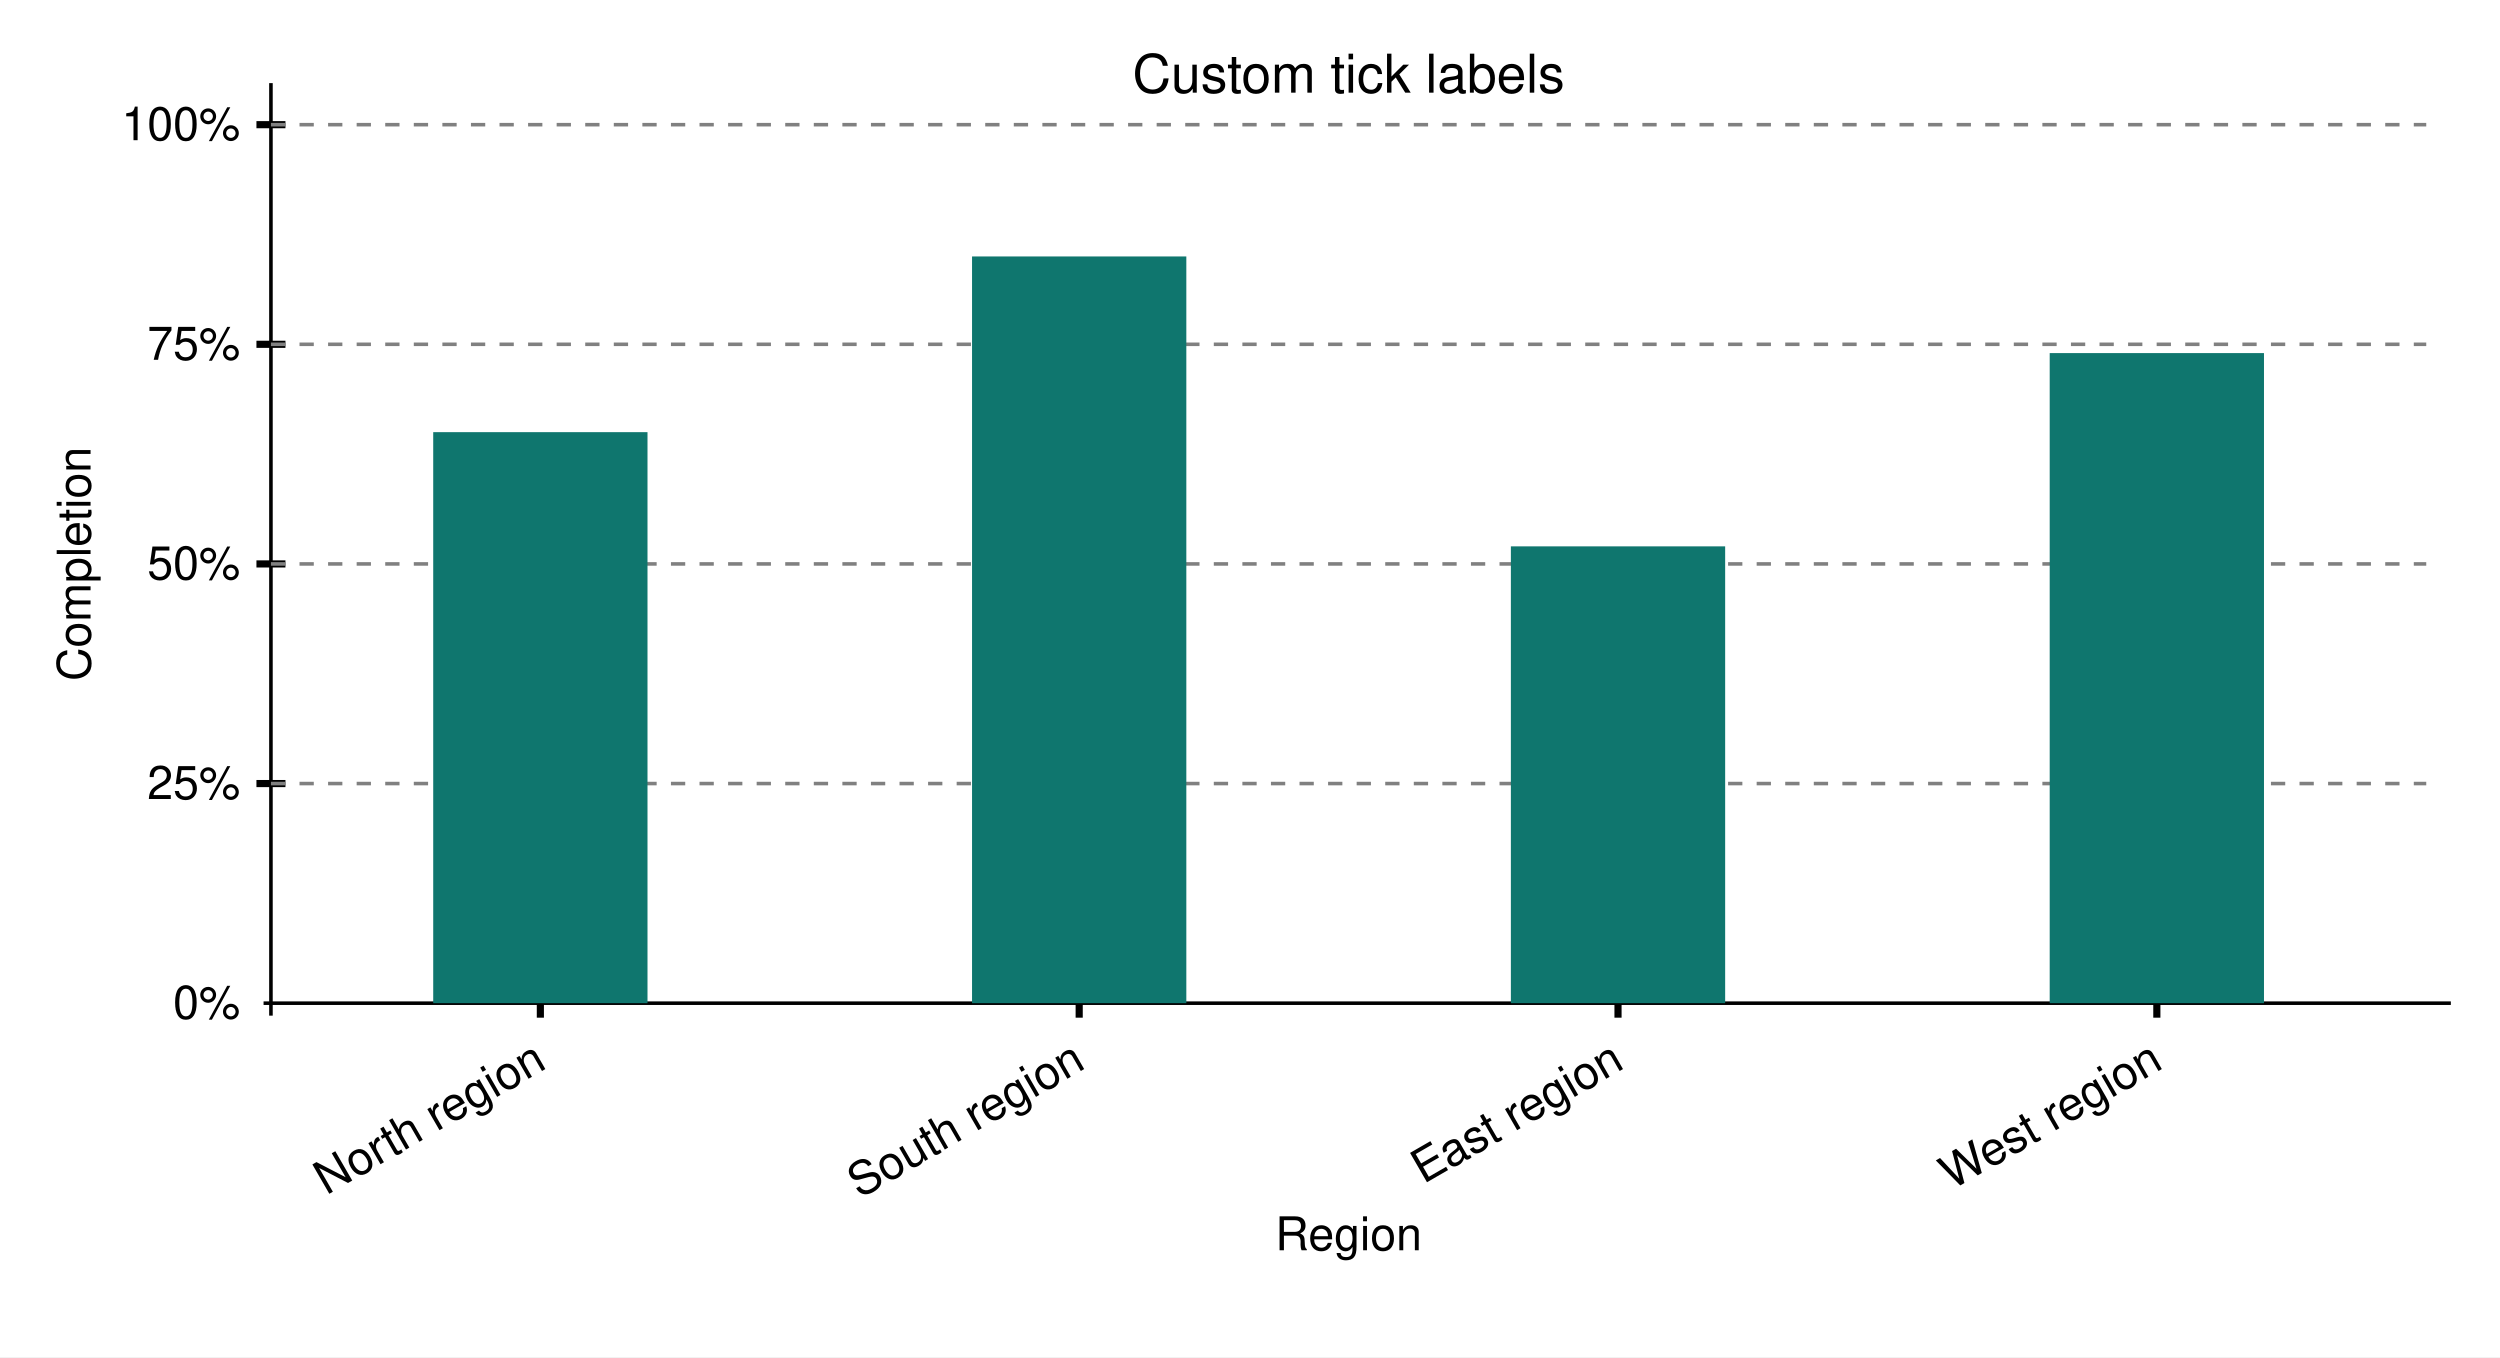
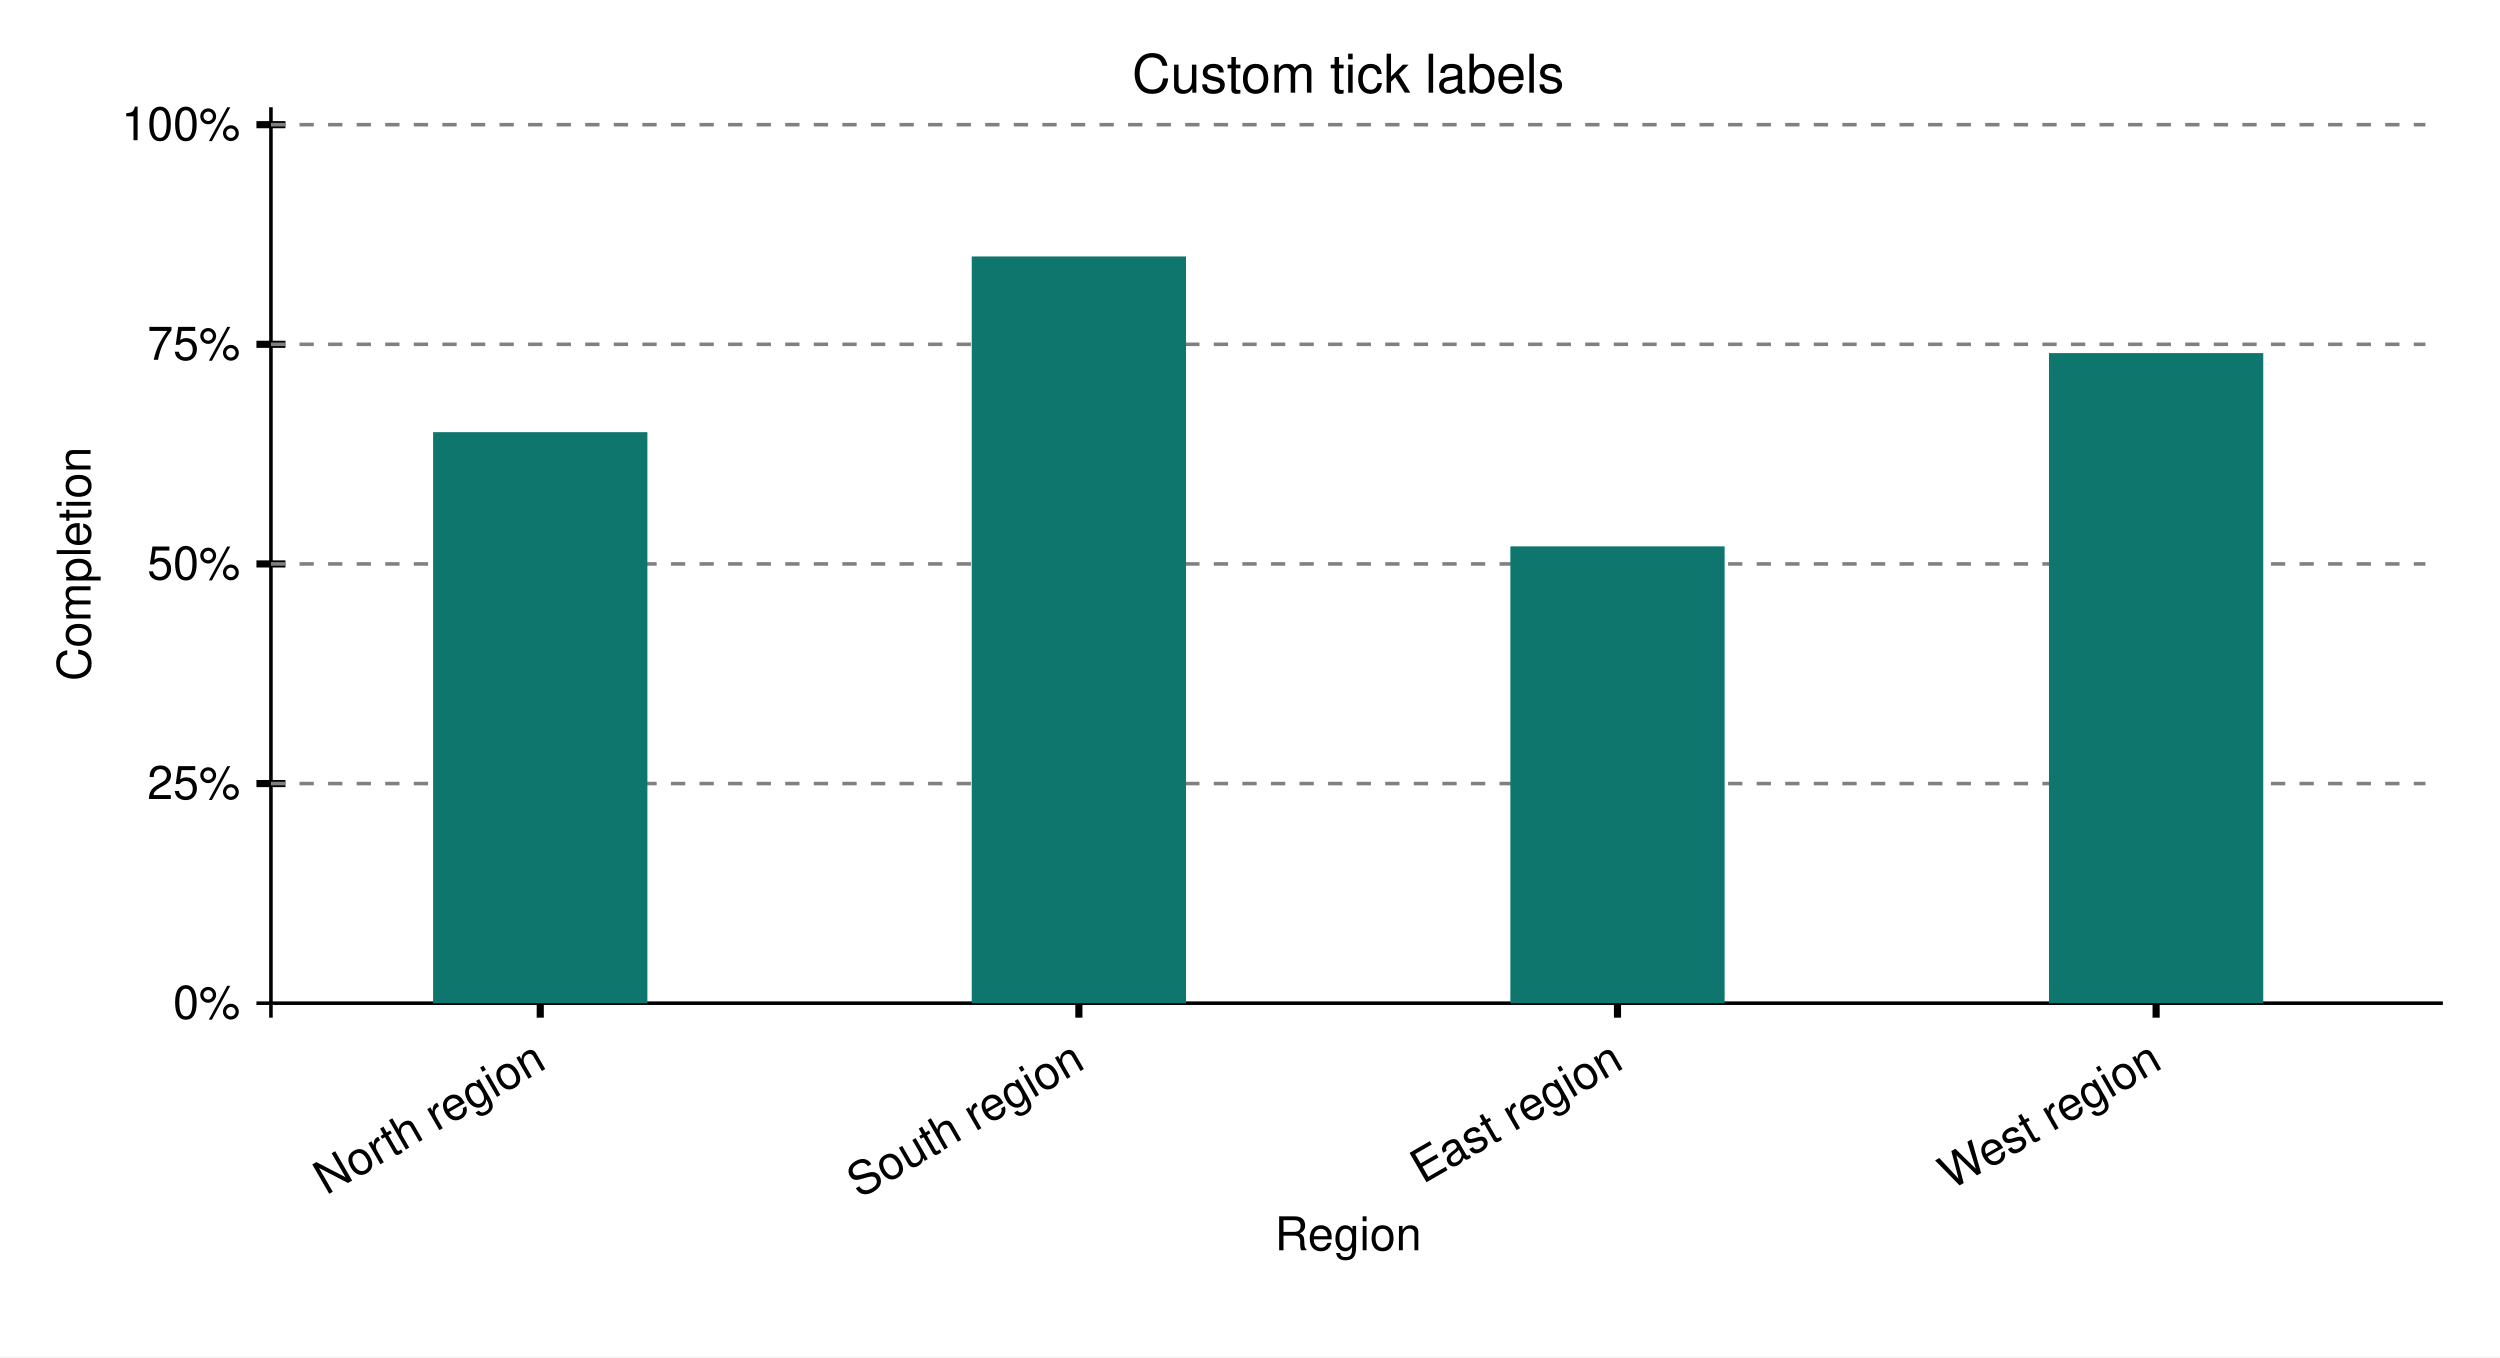
<svg xmlns="http://www.w3.org/2000/svg" width="700" height="380" viewBox="0 0 700 380">
  <rect width="700" height="380" fill="white" stroke="none" stroke-width="1" transform="translate(0 0) rotate(0)" opacity="1" rx="0" />
-   <line x1="75.864" y1="284.381" x2="75.864" y2="23.273" stroke="black" stroke-width="1" fill="none" opacity="1" />
-   <line x1="73.799" y1="280.89" x2="686.234" y2="280.89" stroke="black" stroke-width="1" fill="none" opacity="1" />
-   <text fill="black" transform="translate(151.2999 295.1292) rotate(-30)" dominant-baseline="middle" text-anchor="end" font-family="Helvetica, Arial, sans-serif" font-size="13">North region</text>
-   <line x1="151.3" y1="276.83" x2="151.3" y2="284.95" stroke="black" stroke-width="2" fill="none" opacity="1" />
-   <text fill="black" transform="translate(302.1716 295.1292) rotate(-30)" dominant-baseline="middle" text-anchor="end" font-family="Helvetica, Arial, sans-serif" font-size="13">South region</text>
-   <line x1="302.172" y1="276.83" x2="302.172" y2="284.95" stroke="black" stroke-width="2" fill="none" opacity="1" />
-   <text fill="black" transform="translate(453.0434 295.1292) rotate(-30)" dominant-baseline="middle" text-anchor="end" font-family="Helvetica, Arial, sans-serif" font-size="13">East region</text>
-   <line x1="453.043" y1="276.83" x2="453.043" y2="284.95" stroke="black" stroke-width="2" fill="none" opacity="1" />
-   <text fill="black" transform="translate(603.9151 295.1292) rotate(-30)" dominant-baseline="middle" text-anchor="end" font-family="Helvetica, Arial, sans-serif" font-size="13">West region</text>
-   <line x1="603.915" y1="276.83" x2="603.915" y2="284.95" stroke="black" stroke-width="2" fill="none" opacity="1" />
+   <line x1="75.864" y1="284.95" x2="75.864" y2="30.03" stroke="black" stroke-width="1" fill="none" opacity="1" />
+   <line x1="71.804" y1="280.89" x2="684" y2="280.89" stroke="black" stroke-width="1" fill="none" opacity="1" />
+   <text fill="black" transform="translate(151.271 295.1292) rotate(-30)" dominant-baseline="middle" text-anchor="end" font-family="Helvetica, Arial, sans-serif" font-size="13">North region</text>
+   <line x1="151.271" y1="276.83" x2="151.271" y2="284.95" stroke="black" stroke-width="2" fill="none" opacity="1" />
+   <text fill="black" transform="translate(302.085 295.1292) rotate(-30)" dominant-baseline="middle" text-anchor="end" font-family="Helvetica, Arial, sans-serif" font-size="13">South region</text>
+   <line x1="302.085" y1="276.83" x2="302.085" y2="284.95" stroke="black" stroke-width="2" fill="none" opacity="1" />
+   <text fill="black" transform="translate(452.899 295.1292) rotate(-30)" dominant-baseline="middle" text-anchor="end" font-family="Helvetica, Arial, sans-serif" font-size="13">East region</text>
+   <line x1="452.899" y1="276.83" x2="452.899" y2="284.95" stroke="black" stroke-width="2" fill="none" opacity="1" />
+   <text fill="black" transform="translate(603.713 295.1292) rotate(-30)" dominant-baseline="middle" text-anchor="end" font-family="Helvetica, Arial, sans-serif" font-size="13">West region</text>
+   <line x1="603.713" y1="276.83" x2="603.713" y2="284.95" stroke="black" stroke-width="2" fill="none" opacity="1" />
  <text fill="black" transform="translate(67.254 280.89) rotate(0)" dominant-baseline="middle" text-anchor="end" font-family="Helvetica, Arial, sans-serif" font-size="13">0%</text>
  <text fill="black" transform="translate(67.254 219.395) rotate(0)" dominant-baseline="middle" text-anchor="end" font-family="Helvetica, Arial, sans-serif" font-size="13">25%</text>
  <line x1="71.804" y1="219.395" x2="79.924" y2="219.395" stroke="black" stroke-width="2" fill="none" opacity="1" />
-   <line x1="75.864" y1="219.395" x2="679.351" y2="219.395" stroke="gray" stroke-width="1" fill="none" opacity="1" stroke-dasharray="4" />
+   <line x1="75.864" y1="219.395" x2="679.12" y2="219.395" stroke="gray" stroke-width="1" fill="none" opacity="1" stroke-dasharray="4" />
  <text fill="black" transform="translate(67.254 157.9) rotate(0)" dominant-baseline="middle" text-anchor="end" font-family="Helvetica, Arial, sans-serif" font-size="13">50%</text>
  <line x1="71.804" y1="157.9" x2="79.924" y2="157.9" stroke="black" stroke-width="2" fill="none" opacity="1" />
-   <line x1="75.864" y1="157.9" x2="679.351" y2="157.9" stroke="gray" stroke-width="1" fill="none" opacity="1" stroke-dasharray="4" />
+   <line x1="75.864" y1="157.9" x2="679.12" y2="157.9" stroke="gray" stroke-width="1" fill="none" opacity="1" stroke-dasharray="4" />
  <text fill="black" transform="translate(67.254 96.405) rotate(0)" dominant-baseline="middle" text-anchor="end" font-family="Helvetica, Arial, sans-serif" font-size="13">75%</text>
  <line x1="71.804" y1="96.405" x2="79.924" y2="96.405" stroke="black" stroke-width="2" fill="none" opacity="1" />
-   <line x1="75.864" y1="96.405" x2="679.351" y2="96.405" stroke="gray" stroke-width="1" fill="none" opacity="1" stroke-dasharray="4" />
+   <line x1="75.864" y1="96.405" x2="679.12" y2="96.405" stroke="gray" stroke-width="1" fill="none" opacity="1" stroke-dasharray="4" />
  <text fill="black" transform="translate(67.254 34.91) rotate(0)" dominant-baseline="middle" text-anchor="end" font-family="Helvetica, Arial, sans-serif" font-size="13">100%</text>
  <line x1="71.804" y1="34.91" x2="79.924" y2="34.91" stroke="black" stroke-width="2" fill="none" opacity="1" />
-   <line x1="75.864" y1="34.91" x2="679.351" y2="34.91" stroke="gray" stroke-width="1" fill="none" opacity="1" stroke-dasharray="4" />
-   <rect width="60" height="159.887" fill="#0f766e" stroke="none" stroke-width="1" transform="translate(121.2999 121.003) rotate(0)" opacity="1" rx="0" />
-   <rect width="60" height="209.083" fill="#0f766e" stroke="none" stroke-width="1" transform="translate(272.1716 71.807) rotate(0)" opacity="1" rx="0" />
-   <rect width="60" height="127.91" fill="#0f766e" stroke="none" stroke-width="1" transform="translate(423.0434 152.9804) rotate(0)" opacity="1" rx="0" />
-   <rect width="60" height="182.025" fill="#0f766e" stroke="none" stroke-width="1" transform="translate(573.9151 98.8648) rotate(0)" opacity="1" rx="0" />
-   <text fill="black" transform="translate(377.6075 344.1133) rotate(0)" dominant-baseline="hanging" text-anchor="middle" font-family="Helvetica, Arial, sans-serif" font-size="13">Region</text>
+   <line x1="75.864" y1="34.91" x2="679.12" y2="34.91" stroke="gray" stroke-width="1" fill="none" opacity="1" stroke-dasharray="4" />
+   <rect width="60" height="159.887" fill="#0f766e" stroke="none" stroke-width="1" transform="translate(121.271 121.003) rotate(0)" opacity="1" rx="0" />
+   <rect width="60" height="209.083" fill="#0f766e" stroke="none" stroke-width="1" transform="translate(272.085 71.807) rotate(0)" opacity="1" rx="0" />
+   <rect width="60" height="127.91" fill="#0f766e" stroke="none" stroke-width="1" transform="translate(422.899 152.9804) rotate(0)" opacity="1" rx="0" />
+   <rect width="60" height="182.025" fill="#0f766e" stroke="none" stroke-width="1" transform="translate(573.713 98.8648) rotate(0)" opacity="1" rx="0" />
+   <text fill="black" transform="translate(377.492 344.1133) rotate(0)" dominant-baseline="hanging" text-anchor="middle" font-family="Helvetica, Arial, sans-serif" font-size="13">Region</text>
  <text fill="black" transform="translate(21.013 157.9) rotate(-90)" dominant-baseline="middle" text-anchor="middle" font-family="Helvetica, Arial, sans-serif" font-size="13">Completion</text>
-   <text fill="black" transform="translate(377.6075 25.94) rotate(0)" dominant-baseline="auto" text-anchor="middle" font-family="Helvetica, Arial, sans-serif" font-size="14.95">Custom tick labels</text>
+   <text fill="black" transform="translate(377.492 25.94) rotate(0)" dominant-baseline="auto" text-anchor="middle" font-family="Helvetica, Arial, sans-serif" font-size="14.95">Custom tick labels</text>
</svg>
